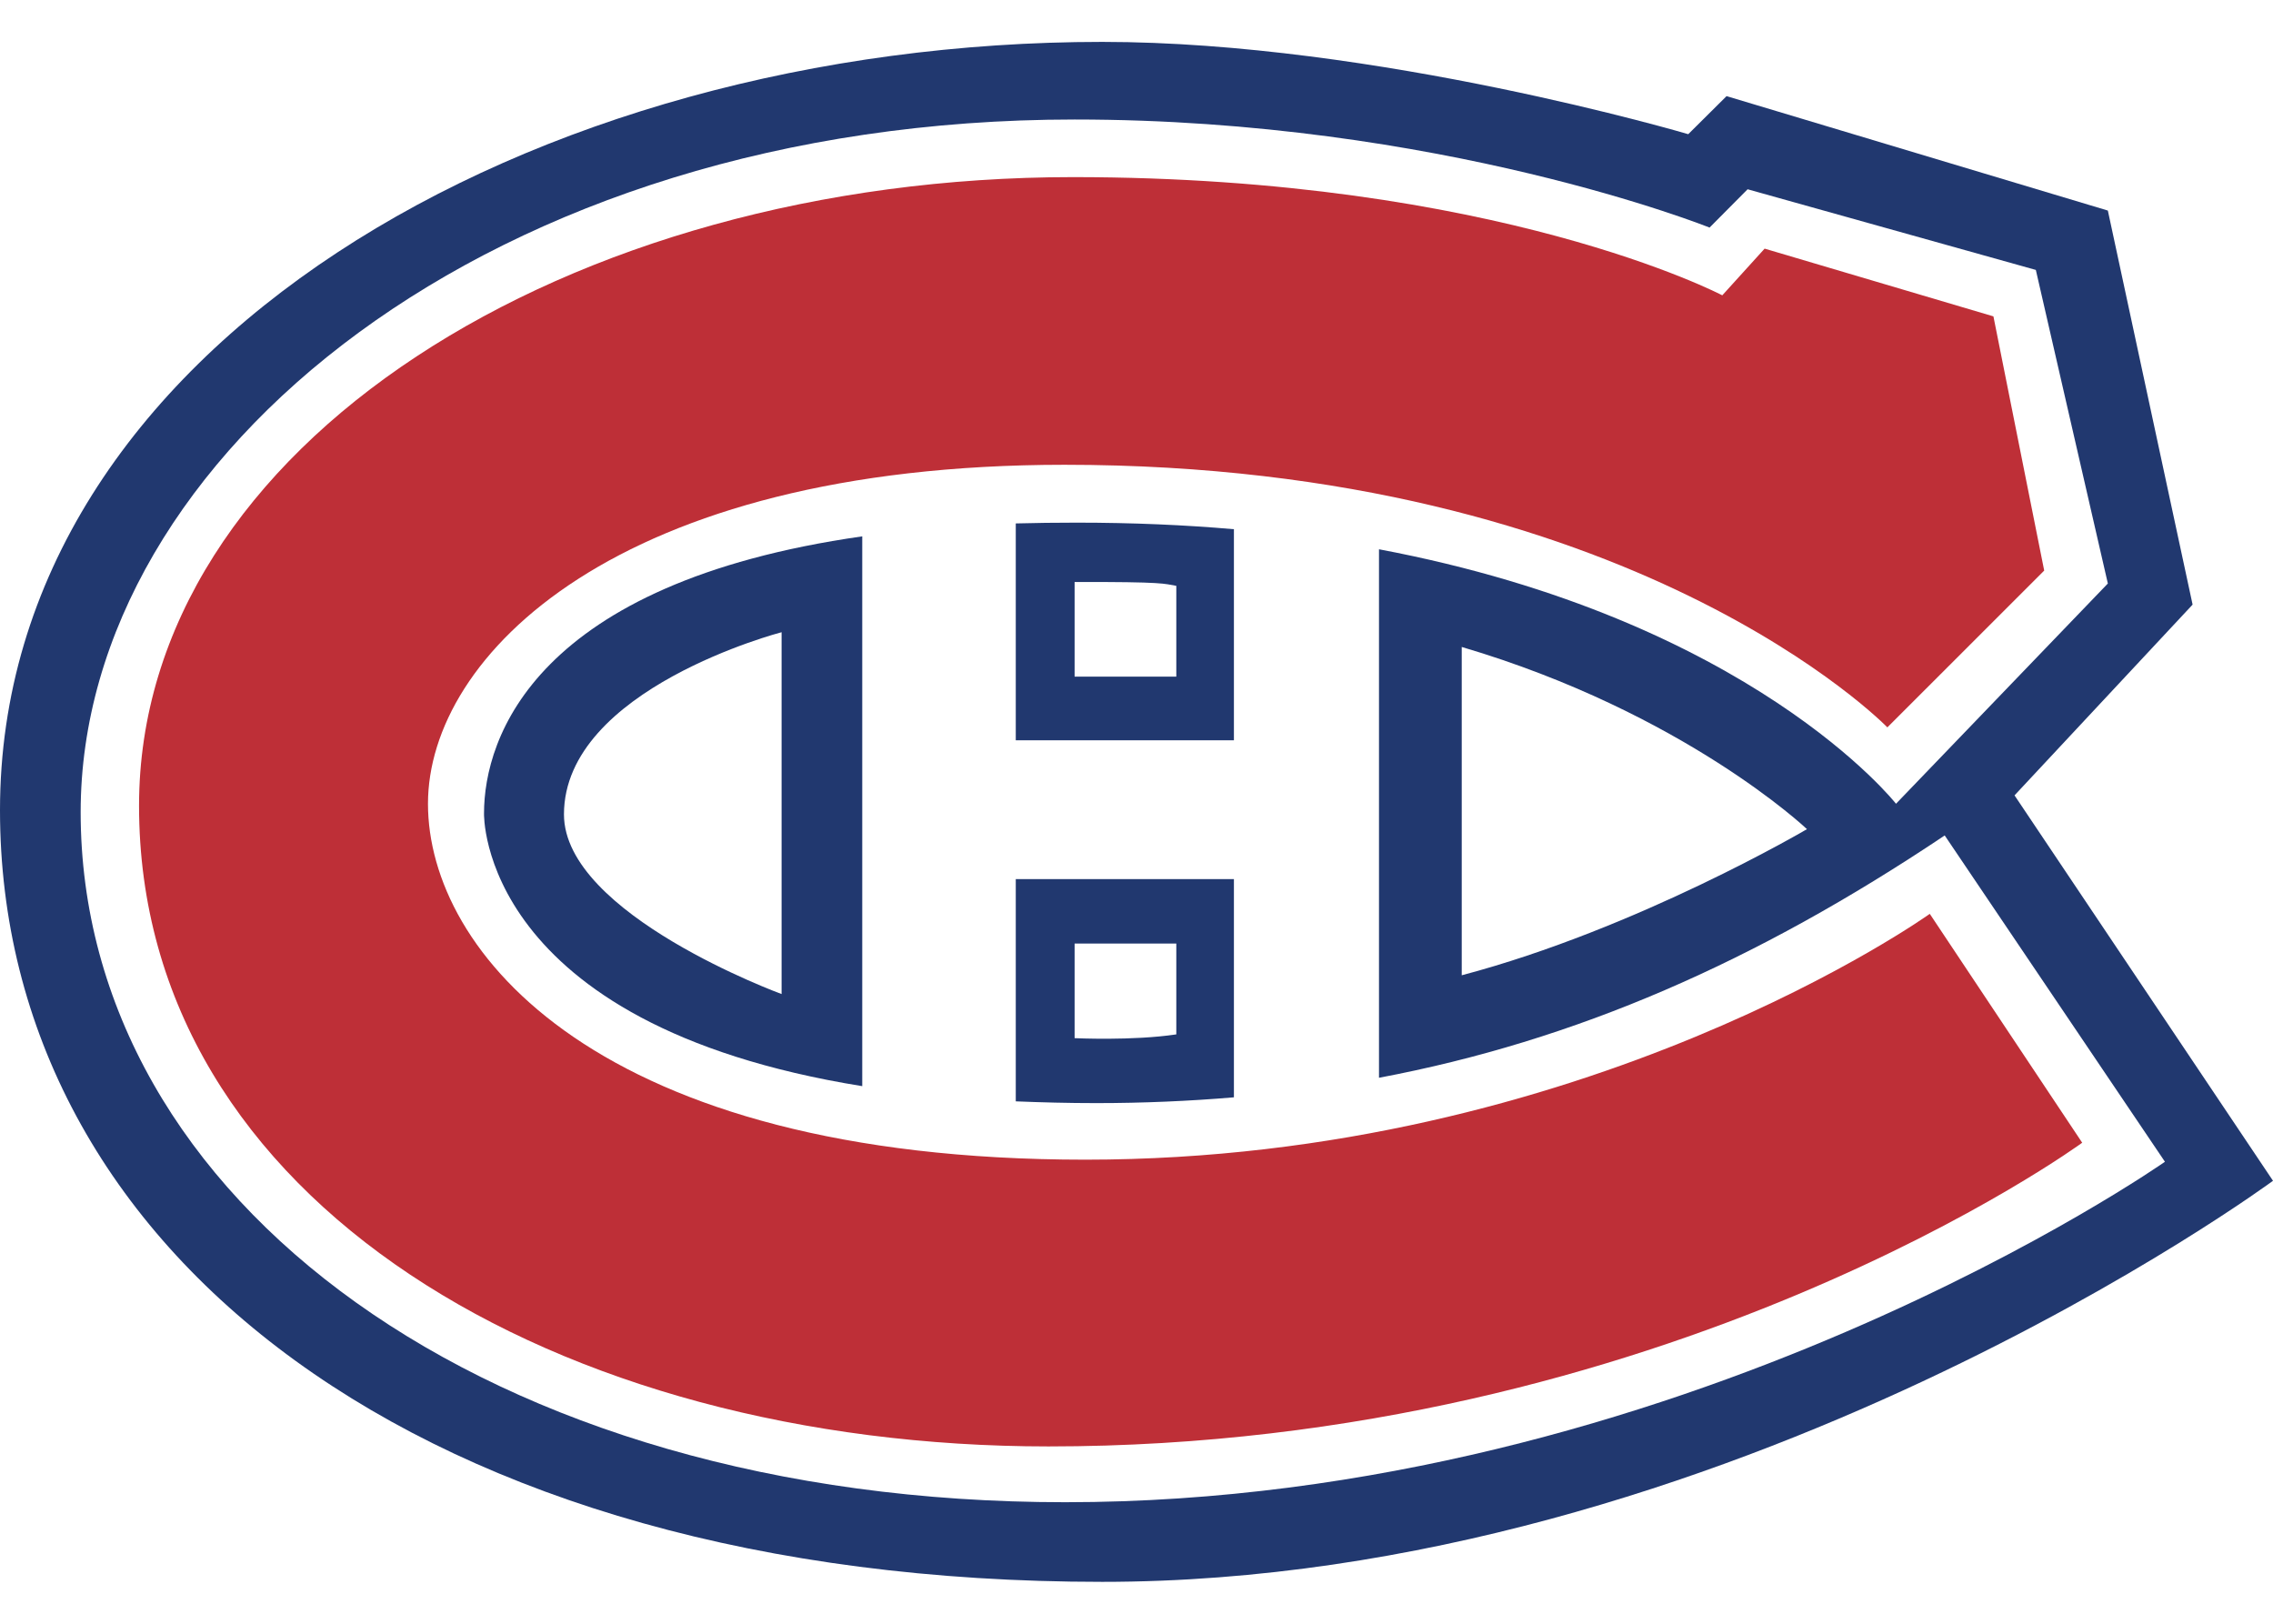
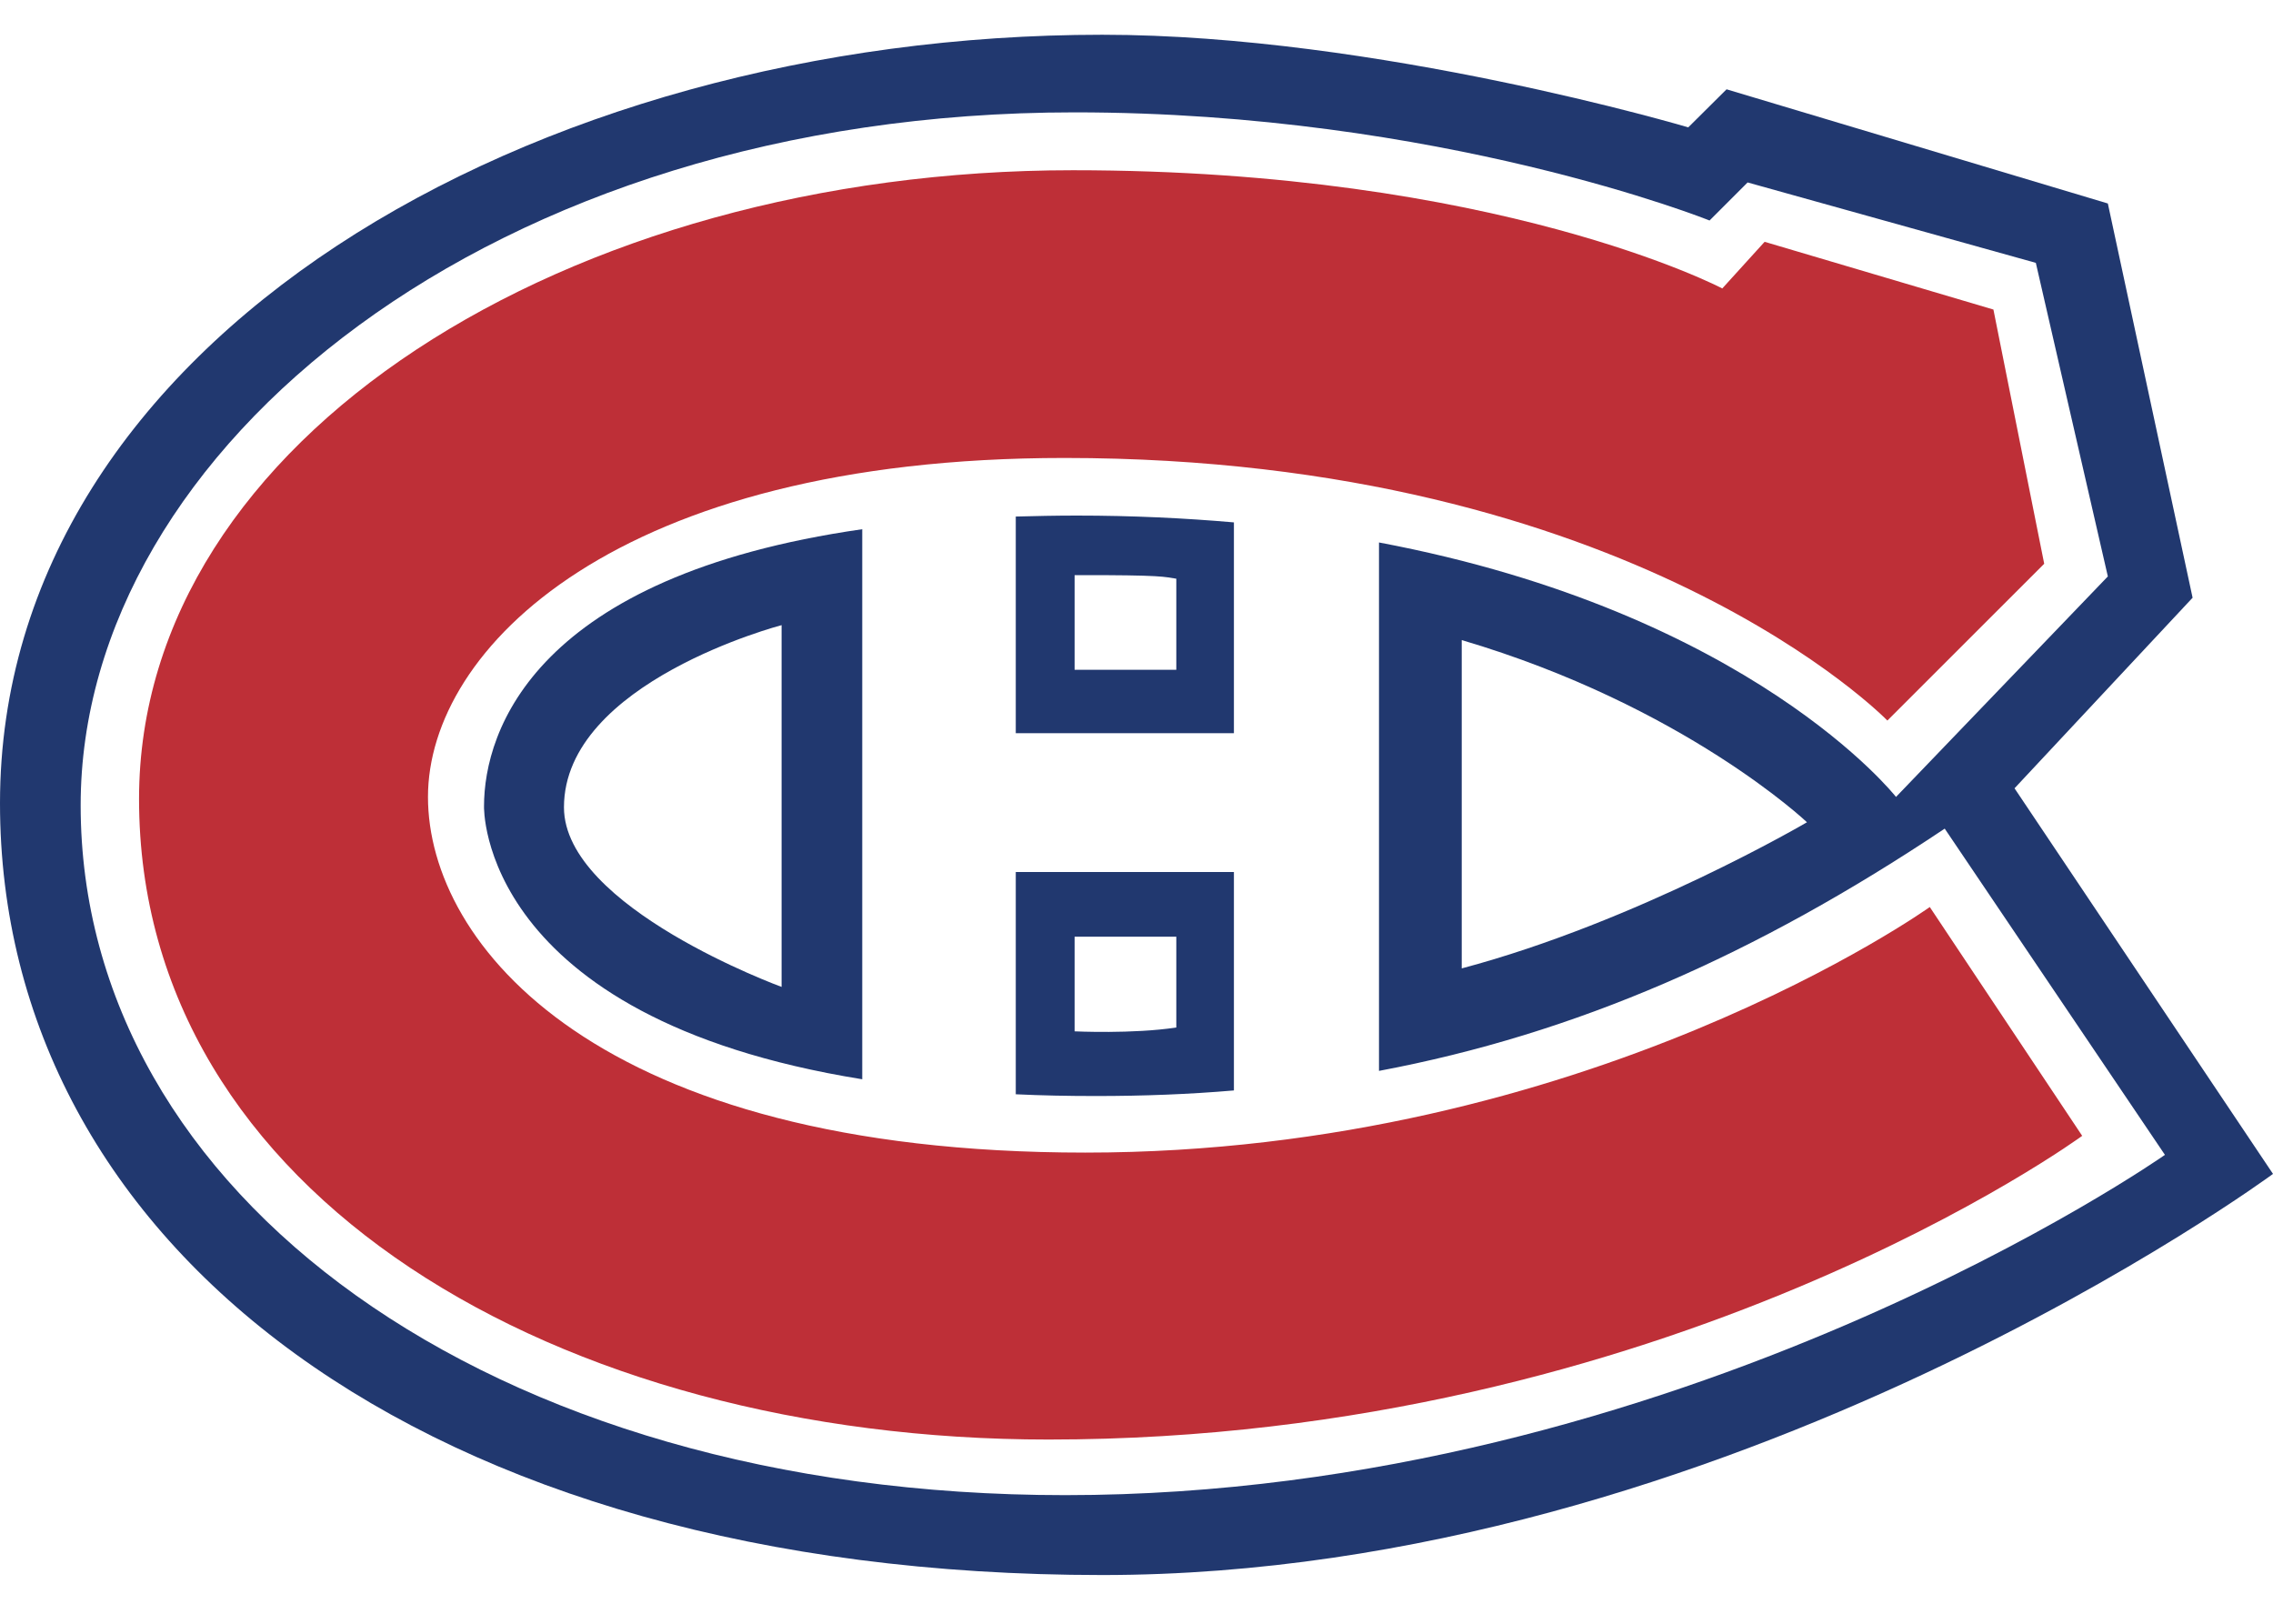
<svg xmlns="http://www.w3.org/2000/svg" width="35pt" height="25pt" viewBox="0 0 35 25" version="1.1">
  <g id="surface1">
-     <path style=" stroke:none;fill-rule:nonzero;fill:rgb(12.941%,21.961%,43.529%);fill-opacity:1;" d="M 31.02 12.246 L 33.762 9.309 L 32.457 3.242 L 26.586 1.48 L 25.996 2.066 C 25.996 2.066 21.191 0.645 16.973 0.645 C 8.188 0.645 0 5.352 0 12.473 C 0 19.246 6.484 24.355 16.973 24.355 C 26.629 24.355 35 18.18 35 18.18 Z M 12.035 15.305 C 12.035 15.305 8.684 14.078 8.684 12.539 C 8.684 10.605 12.035 9.734 12.035 9.734 Z M 18.113 15.926 C 17.441 16.027 16.547 15.984 16.547 15.984 L 16.547 14.527 L 18.113 14.527 Z M 18.113 10.418 L 16.547 10.418 L 16.547 8.961 C 17.945 8.957 17.922 8.988 18.113 9.02 Z M 22.508 15.016 L 22.508 9.961 C 25.934 10.973 27.824 12.766 27.824 12.766 C 27.824 12.766 25.215 14.301 22.508 15.016 Z M 22.508 15.016 " />
-     <path style=" stroke:none;fill-rule:nonzero;fill:rgb(100%,100%,100%);fill-opacity:1;" d="M 29.945 12.863 C 27.035 14.812 24.262 16.023 21.234 16.594 L 21.234 8.457 C 26.973 9.539 29.195 12.375 29.195 12.375 L 32.457 8.984 L 31.348 4.156 L 26.91 2.914 L 26.324 3.504 C 26.324 3.504 22.18 1.84 16.547 1.84 C 7.566 1.84 1.242 7.027 1.242 12.504 C 1.242 18.477 7.504 23.129 16.402 23.129 C 25.867 23.129 33.336 17.887 33.336 17.887 Z M 16.578 8.047 C 17.438 8.047 18.242 8.082 19 8.148 L 19 11.398 L 15.641 11.398 L 15.641 8.059 C 15.941 8.051 16.254 8.047 16.578 8.047 Z M 7.453 12.523 C 7.453 11.355 8.242 8.977 13.277 8.258 L 13.277 16.723 C 7.359 15.77 7.453 12.523 7.453 12.523 Z M 15.641 16.957 L 15.641 13.535 L 19 13.535 L 19 16.895 C 18.312 16.953 17.605 16.984 16.879 16.984 C 16.445 16.984 16.035 16.973 15.641 16.957 Z M 15.641 16.957 " />
-     <path style=" stroke:none;fill-rule:nonzero;fill:rgb(74.51%,18.431%,21.569%);fill-opacity:1;" d="M 26.52 4.547 L 27.172 3.828 L 30.695 4.871 L 31.477 8.785 L 29.062 11.199 C 29.062 11.199 25.148 7.156 16.391 7.156 C 9.492 7.156 6.59 10.102 6.59 12.375 C 6.59 14.648 9.199 17.855 16.711 17.855 C 24.43 17.855 29.715 14.07 29.715 14.07 L 32.062 17.594 C 32.062 17.594 25.672 22.27 16.145 22.27 C 8.609 22.27 2.141 18.508 2.141 12.406 C 2.141 6.863 8.742 2.727 16.52 2.727 C 23.062 2.727 26.52 4.547 26.52 4.547 Z M 26.52 4.547 " />
+     <path style=" stroke:none;fill-rule:nonzero;fill:rgb(12.941%,21.961%,43.529%);fill-opacity:1;" d="M 31.02 12.137 L 33.762 9.203 L 32.457 3.133 L 26.586 1.375 L 25.996 1.961 C 25.996 1.961 21.191 0.535 16.973 0.535 C 8.188 0.535 0 5.246 0 12.367 C 0 19.141 6.484 24.25 16.973 24.25 C 26.629 24.25 35 18.074 35 18.074 Z M 12.035 15.195 C 12.035 15.195 8.684 13.973 8.684 12.43 C 8.684 10.5 12.035 9.625 12.035 9.625 Z M 18.113 15.82 C 17.441 15.922 16.547 15.879 16.547 15.879 L 16.547 14.422 L 18.113 14.422 Z M 18.113 10.312 L 16.547 10.312 L 16.547 8.855 C 17.945 8.852 17.922 8.883 18.113 8.91 Z M 22.508 14.91 L 22.508 9.855 C 25.934 10.867 27.824 12.66 27.824 12.66 C 27.824 12.66 25.215 14.191 22.508 14.91 Z M 22.508 14.91 " />
+     <path style=" stroke:none;fill-rule:nonzero;fill:rgb(100%,100%,100%);fill-opacity:1;" d="M 29.945 12.758 C 27.035 14.703 24.262 15.918 21.234 16.488 L 21.234 8.352 C 26.973 9.434 29.195 12.27 29.195 12.27 L 32.457 8.875 L 31.348 4.047 L 26.91 2.809 L 26.324 3.395 C 26.324 3.395 22.18 1.73 16.547 1.73 C 7.566 1.73 1.242 6.918 1.242 12.398 C 1.242 18.367 7.504 23.02 16.402 23.02 C 25.867 23.02 33.336 17.781 33.336 17.781 Z M 16.578 7.938 C 17.438 7.938 18.242 7.977 19 8.043 L 19 11.289 L 15.641 11.289 L 15.641 7.953 C 15.941 7.945 16.254 7.938 16.578 7.938 Z M 7.453 12.414 C 7.453 11.246 8.242 8.871 13.277 8.148 L 13.277 16.617 C 7.359 15.664 7.453 12.414 7.453 12.414 Z M 15.641 16.848 L 15.641 13.426 L 19 13.426 L 19 16.789 C 18.312 16.848 17.605 16.875 16.879 16.875 C 16.445 16.875 16.035 16.867 15.641 16.848 Z M 15.641 16.848 " />
+     <path style=" stroke:none;fill-rule:nonzero;fill:rgb(74.51%,18.431%,21.569%);fill-opacity:1;" d="M 26.52 4.441 L 27.172 3.723 L 30.695 4.766 L 31.477 8.68 L 29.062 11.094 C 29.062 11.094 25.148 7.051 16.391 7.051 C 9.492 7.051 6.59 9.992 6.59 12.27 C 6.59 14.543 9.199 17.746 16.711 17.746 C 24.43 17.746 29.715 13.965 29.715 13.965 L 32.062 17.488 C 32.062 17.488 25.672 22.164 16.145 22.164 C 8.609 22.164 2.141 18.402 2.141 12.301 C 2.141 6.754 8.742 2.621 16.52 2.621 C 23.062 2.621 26.52 4.441 26.52 4.441 Z M 26.52 4.441 " />
  </g>
</svg>
